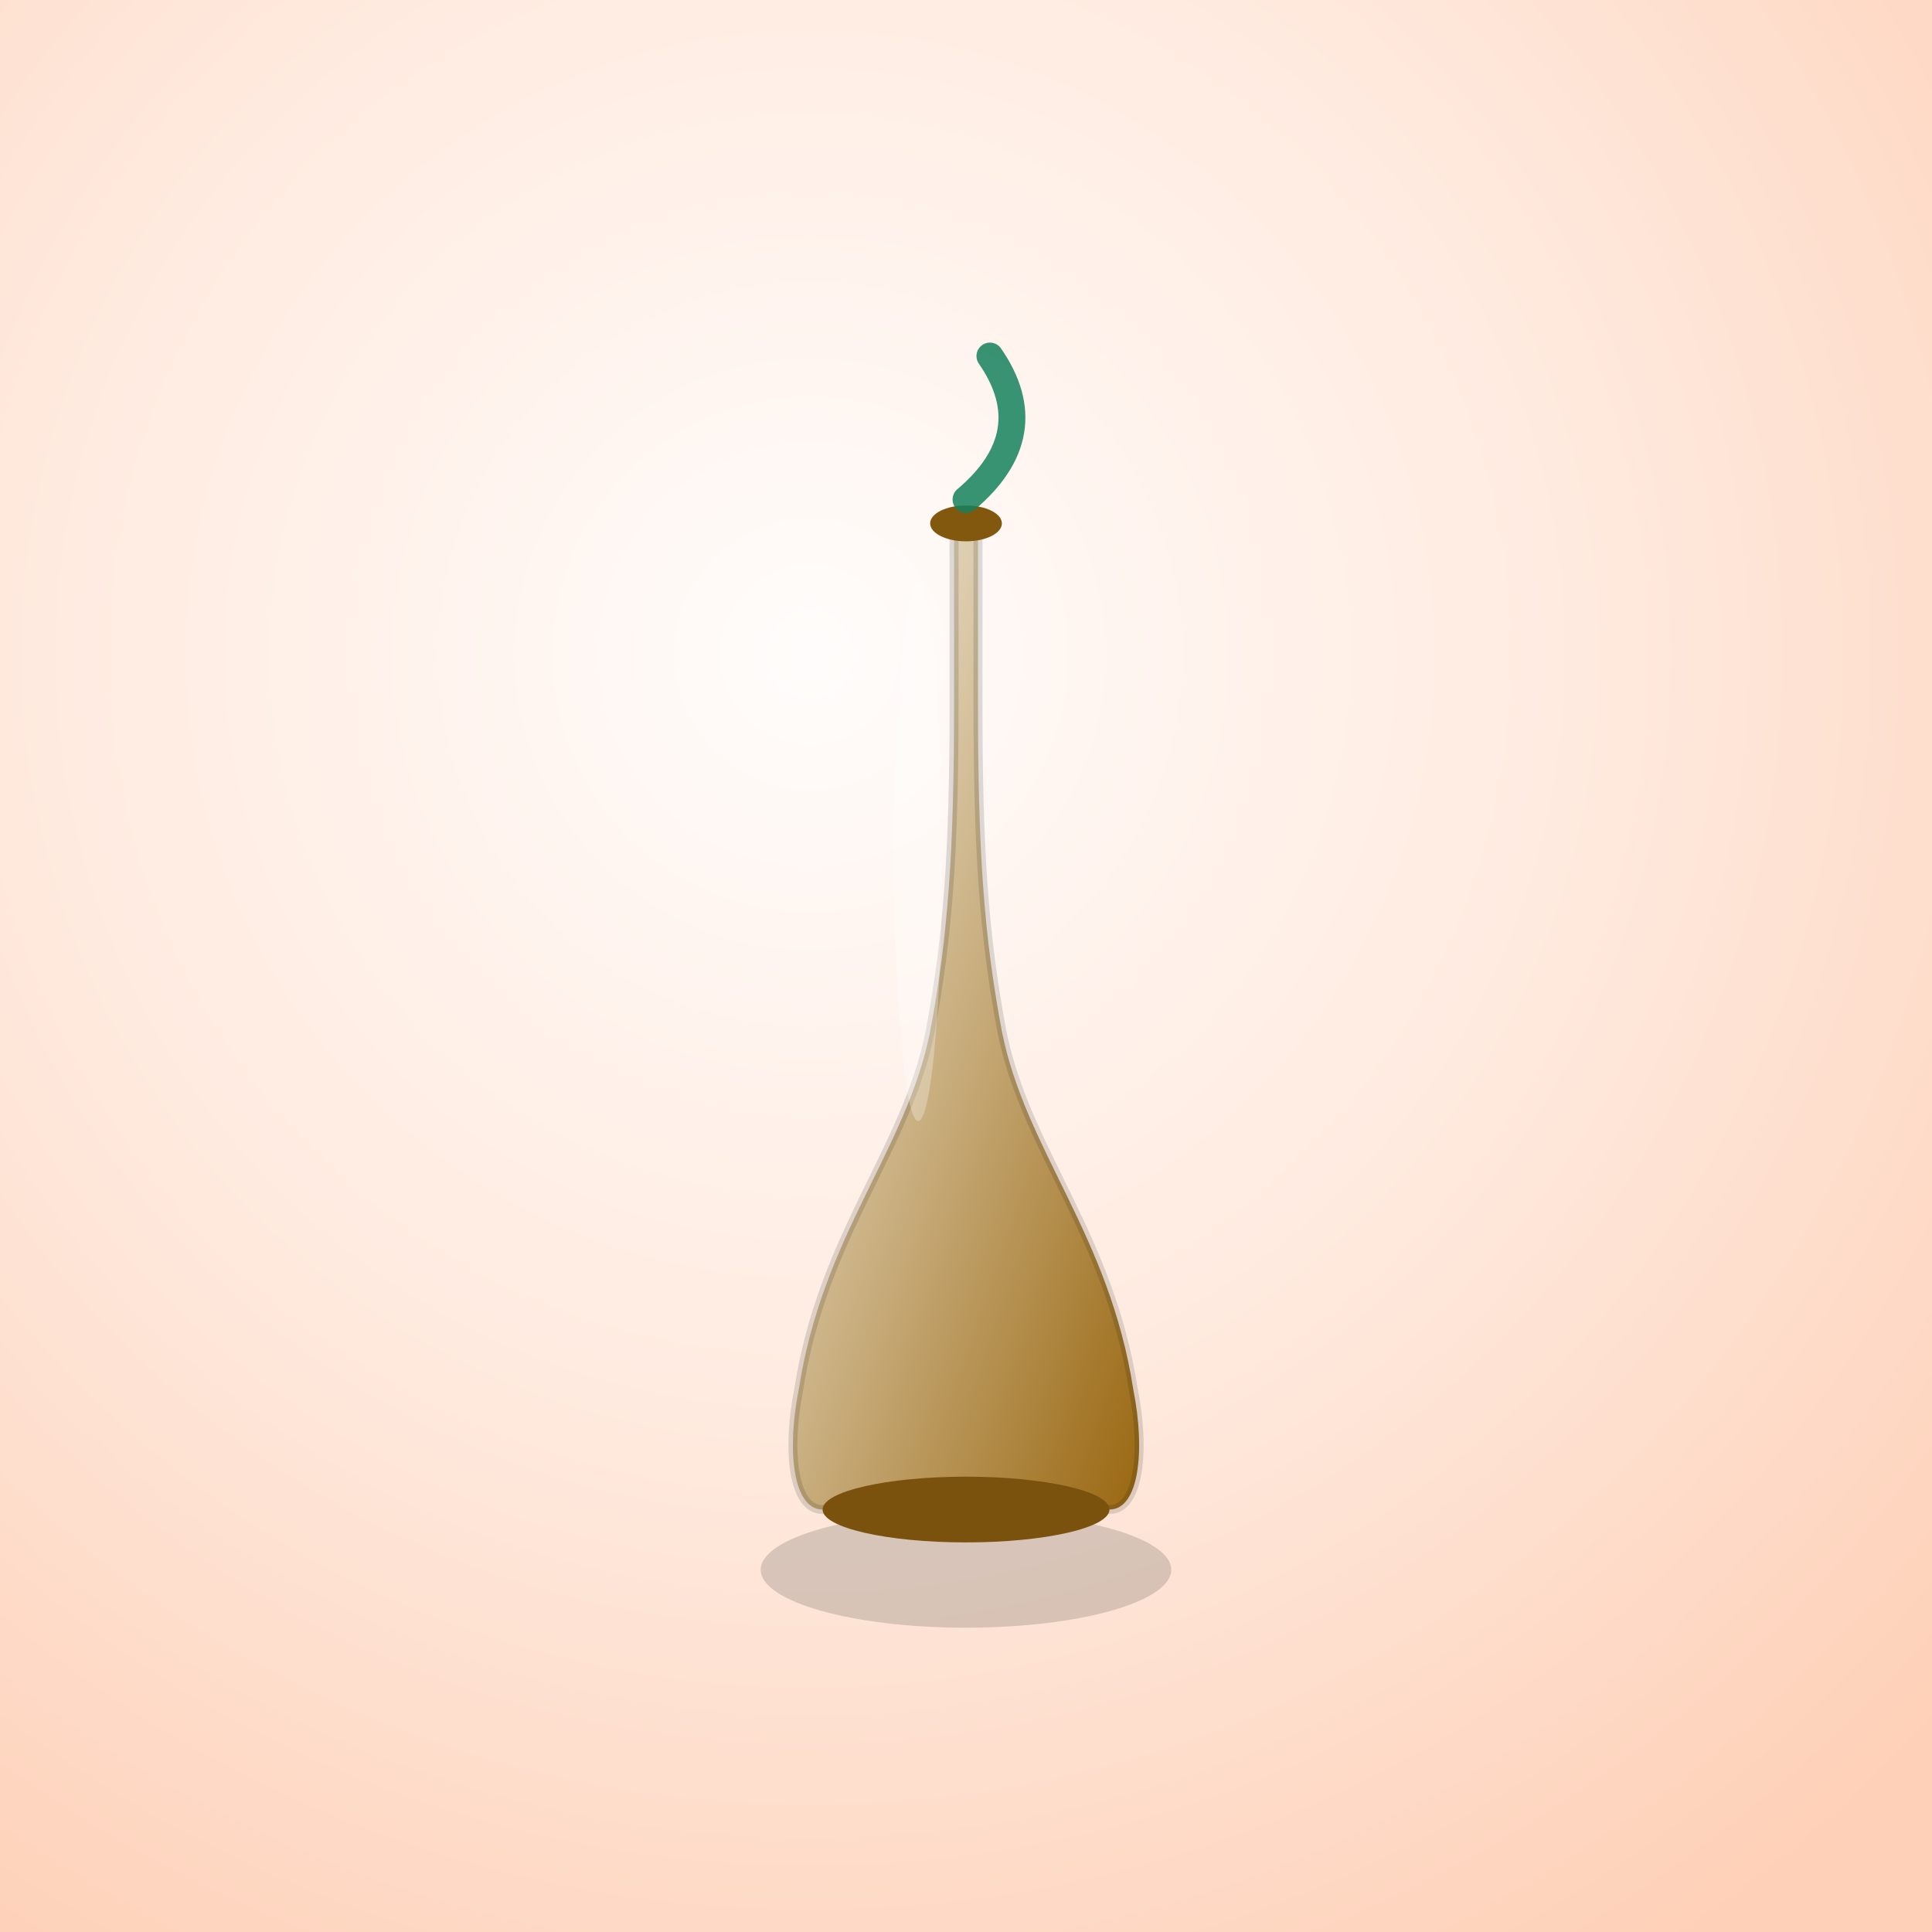
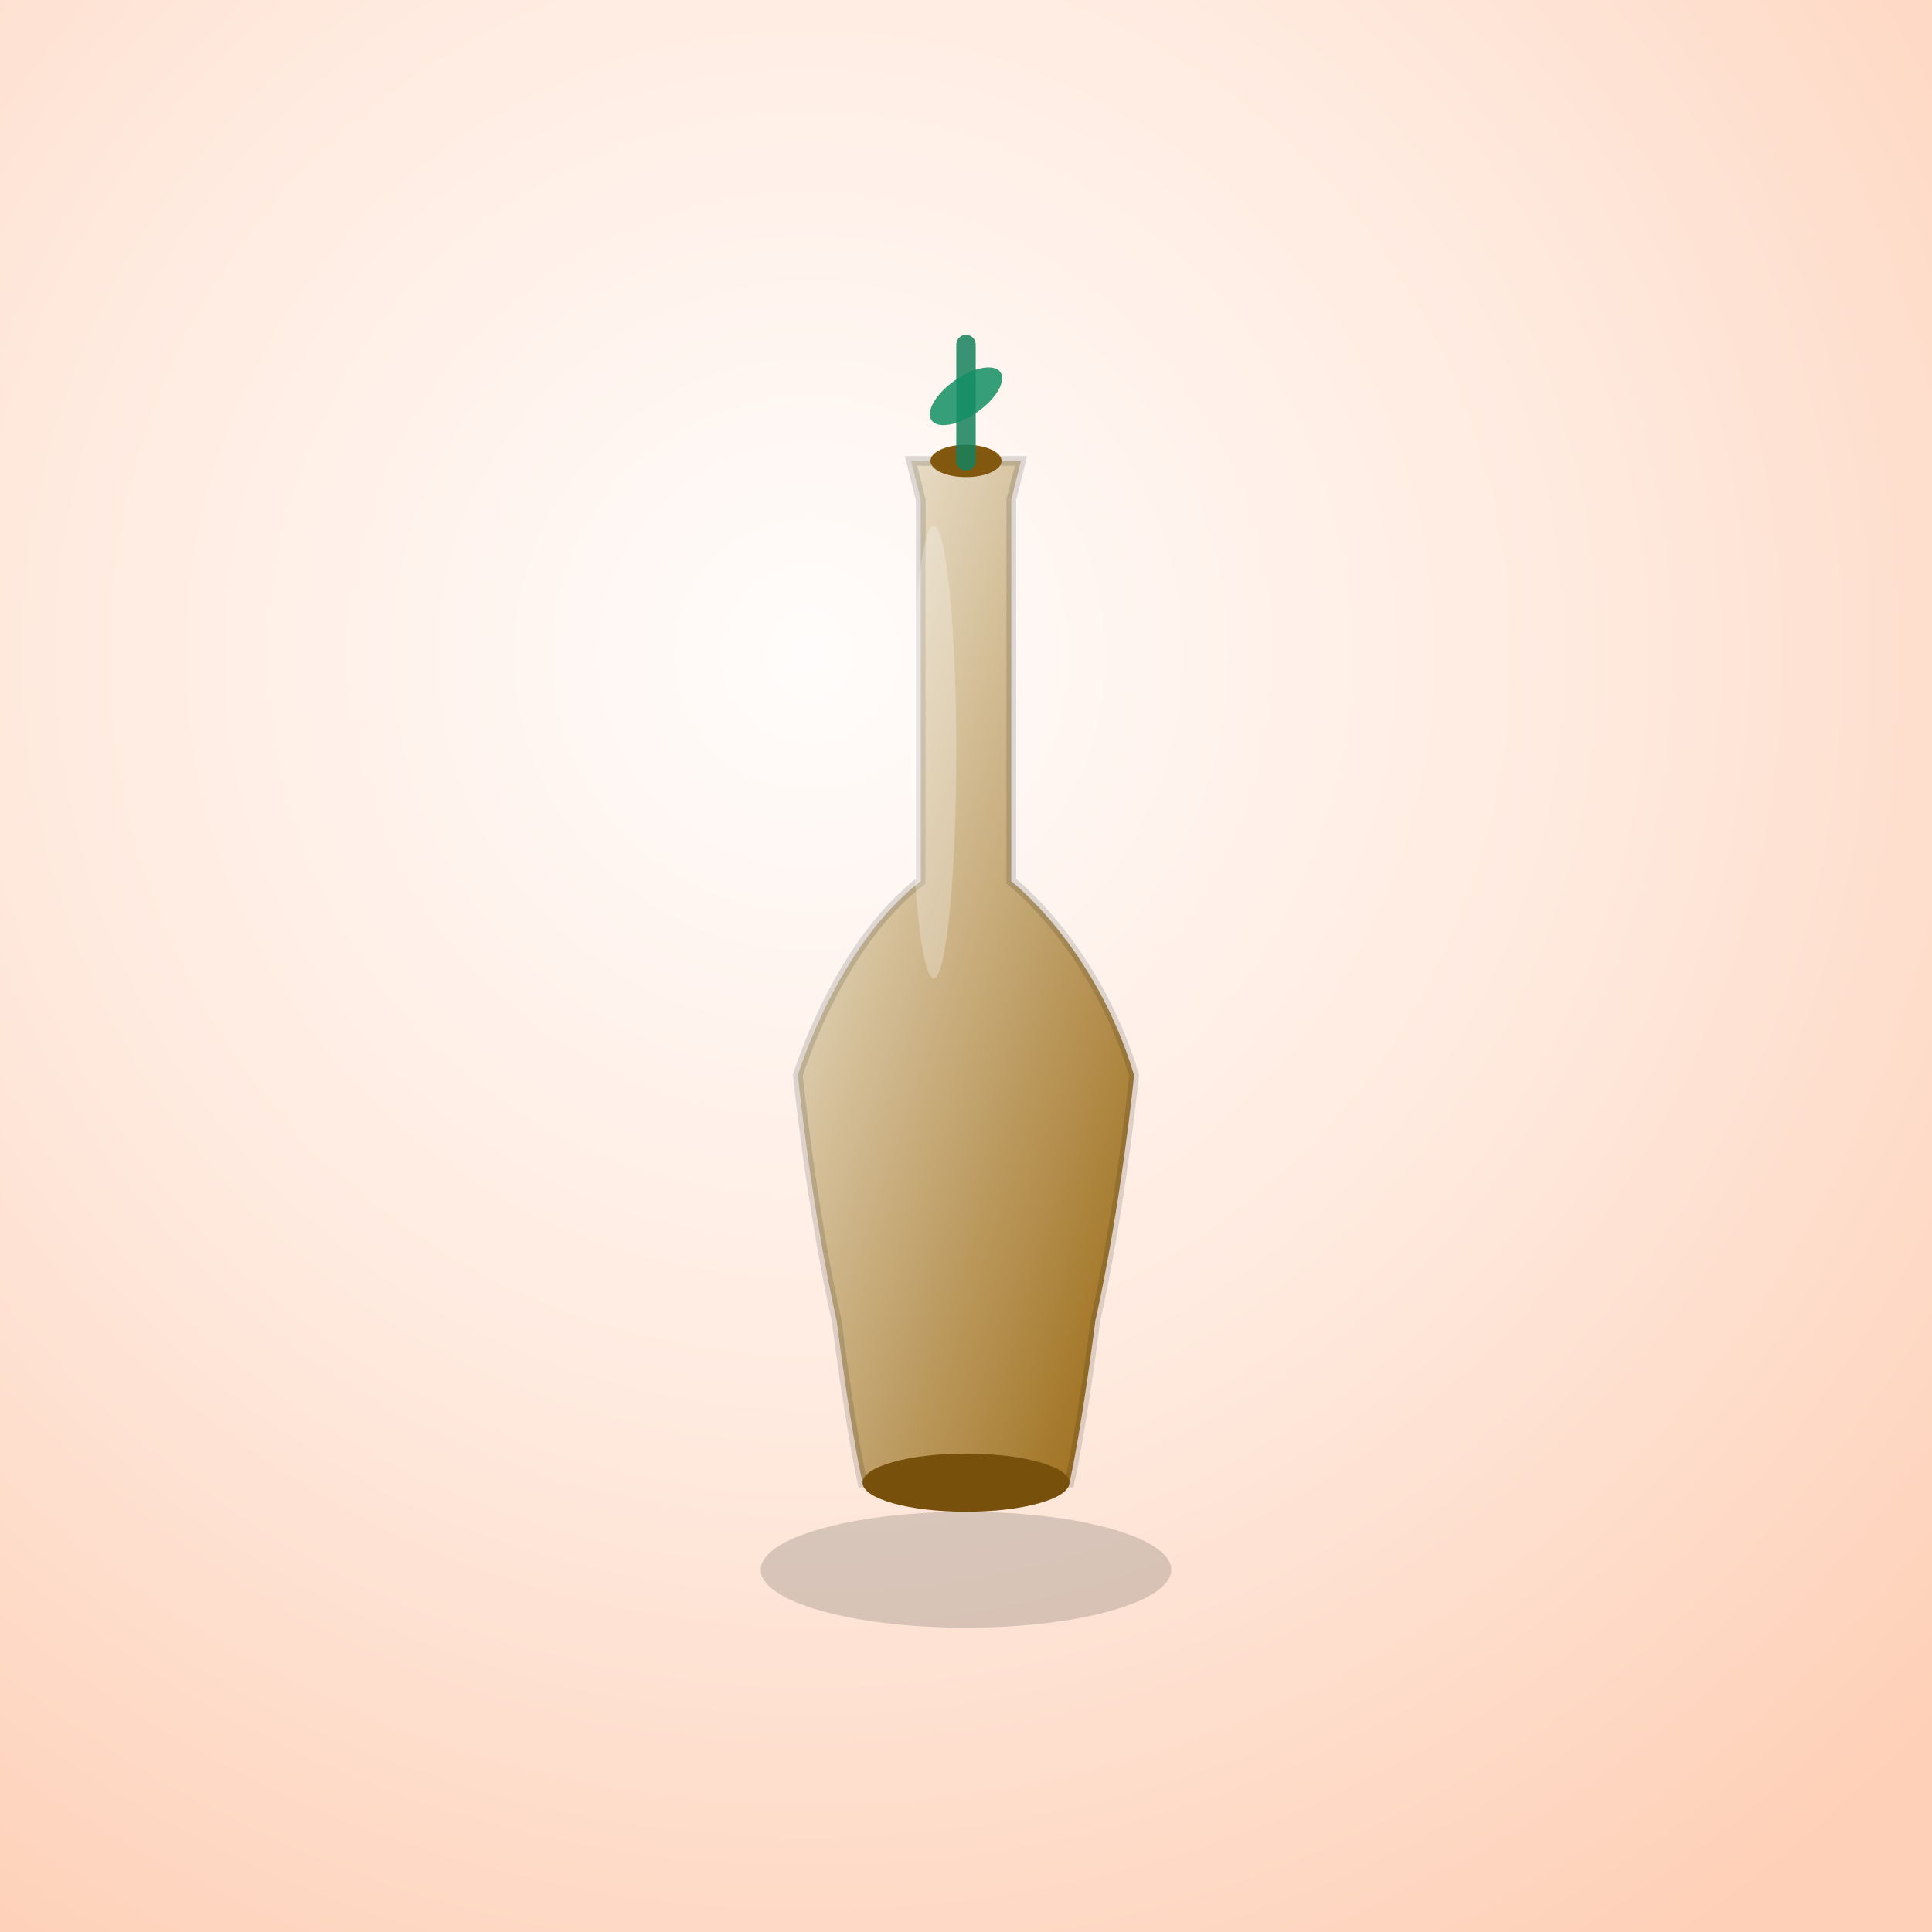
<svg xmlns="http://www.w3.org/2000/svg" viewBox="0 0 800 800" width="800" height="800">
  <defs>
    <radialGradient id="glow75" cx="0.42" cy="0.34" r="0.8">
      <stop offset="0" stop-color="#FFFFFF" stop-opacity="0.95" />
      <stop offset="0.5" stop-color="#FFFFFF" stop-opacity="0.55" />
      <stop offset="1" stop-color="#FFFFFF" stop-opacity="0" />
    </radialGradient>
    <linearGradient id="vase76" x1="0" y1="0" x2="1" y2="1">
      <stop offset="0" stop-color="#f7f3ea" stop-opacity="1" />
      <stop offset="1" stop-color="#996710" stop-opacity="1" />
    </linearGradient>
  </defs>
  <rect width="800" height="800" fill="#fed0b7" />
  <rect width="800" height="800" fill="url(#glow75)" />
  <ellipse cx="400" cy="650" rx="85" ry="24" fill="#0E1014" opacity="0.16" filter="url(#blur77)" />
-   <g transform="translate(-94.95,-142.12) scale(1.2374)">
-     <path d="M 352 620 L 448 620 C 458 620 460 600 456 580 C 448 528 420 500 412 460 C 406 428 404 400 404 350 L 404 290 L 396 290 L 396 350 C 396 400 394 428 388 460 C 380 500 352 528 344 580 C 340 600 342 620 352 620 Z" fill="url(#vase76)" stroke="#0E1014" stroke-width="3" stroke-opacity="0.14" />
-     <ellipse cx="400" cy="290" rx="12" ry="6" fill="#82580e" />
-     <ellipse cx="400" cy="620" rx="48" ry="11" fill="#7a520d" />
-     <ellipse cx="384" cy="400" rx="8" ry="90" fill="#FFFFFF" opacity="0.28" />
-     <path d="M 400 282 q 26 -22 8 -48" fill="none" stroke="#15815d" stroke-width="9" stroke-linecap="round" opacity="0.85" />
+   <g transform="translate(-135.52,-197.38) scale(1.3388)">
+     <path d="M 417 290 L 414 302 L 414 420 C 414 420 440 440 452 480 C 452 480 448 520 440 556 C 440 556 436 588 432 606 L 368 606 C 364 588 360 556 360 556 C 352 520 348 480 348 480 C 348 480 360 440 386 420 L 386 302 L 383 290 Z" fill="url(#vase76)" stroke="#0E1014" stroke-width="3" stroke-opacity="0.14" />
+     <ellipse cx="400" cy="606" rx="32" ry="9" fill="#77500c" />
+     <ellipse cx="400" cy="290" rx="11" ry="5" fill="#82580e" />
+     <ellipse cx="390" cy="380" rx="7" ry="70" fill="#FFFFFF" opacity="0.26" />
+     <line x1="400" y1="290" x2="400" y2="254" stroke="#15815d" stroke-width="6" stroke-linecap="round" opacity="0.85" />
+     <g transform="rotate(-35 400 270)">
+       <ellipse cx="400" cy="270" rx="13" ry="6" fill="#138e64" opacity="0.85" />
+     </g>
  </g>
</svg>
